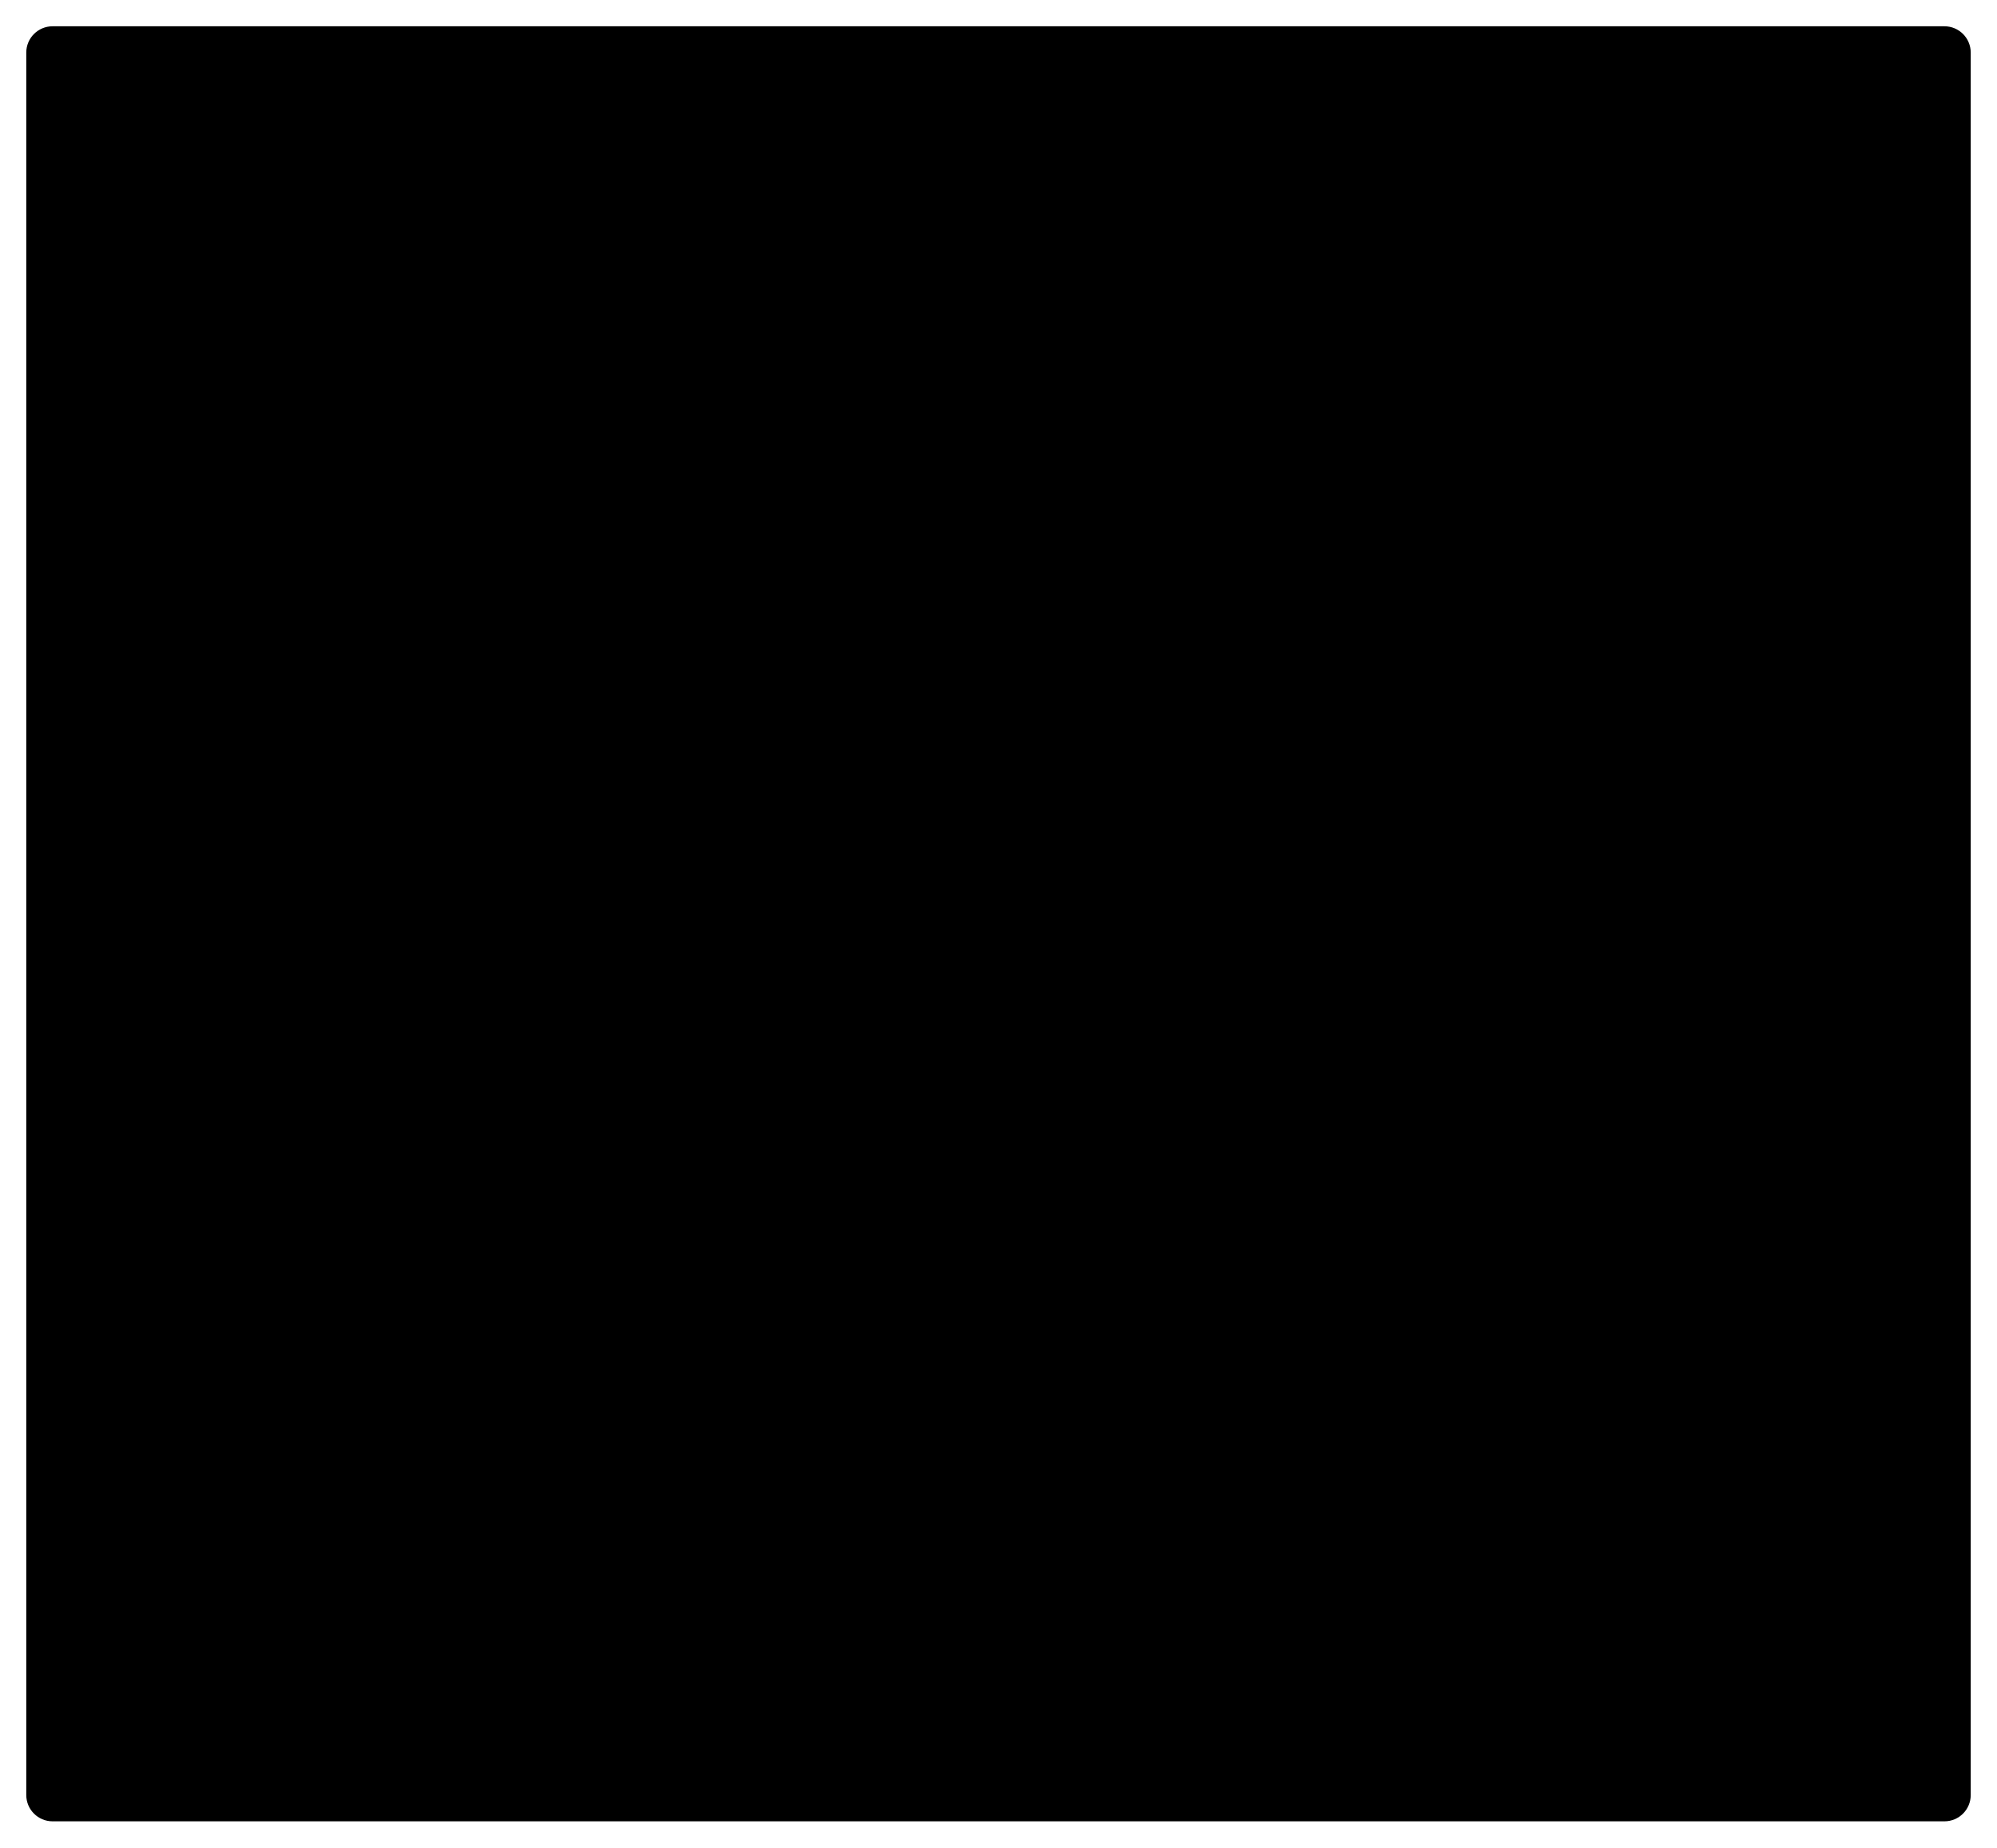
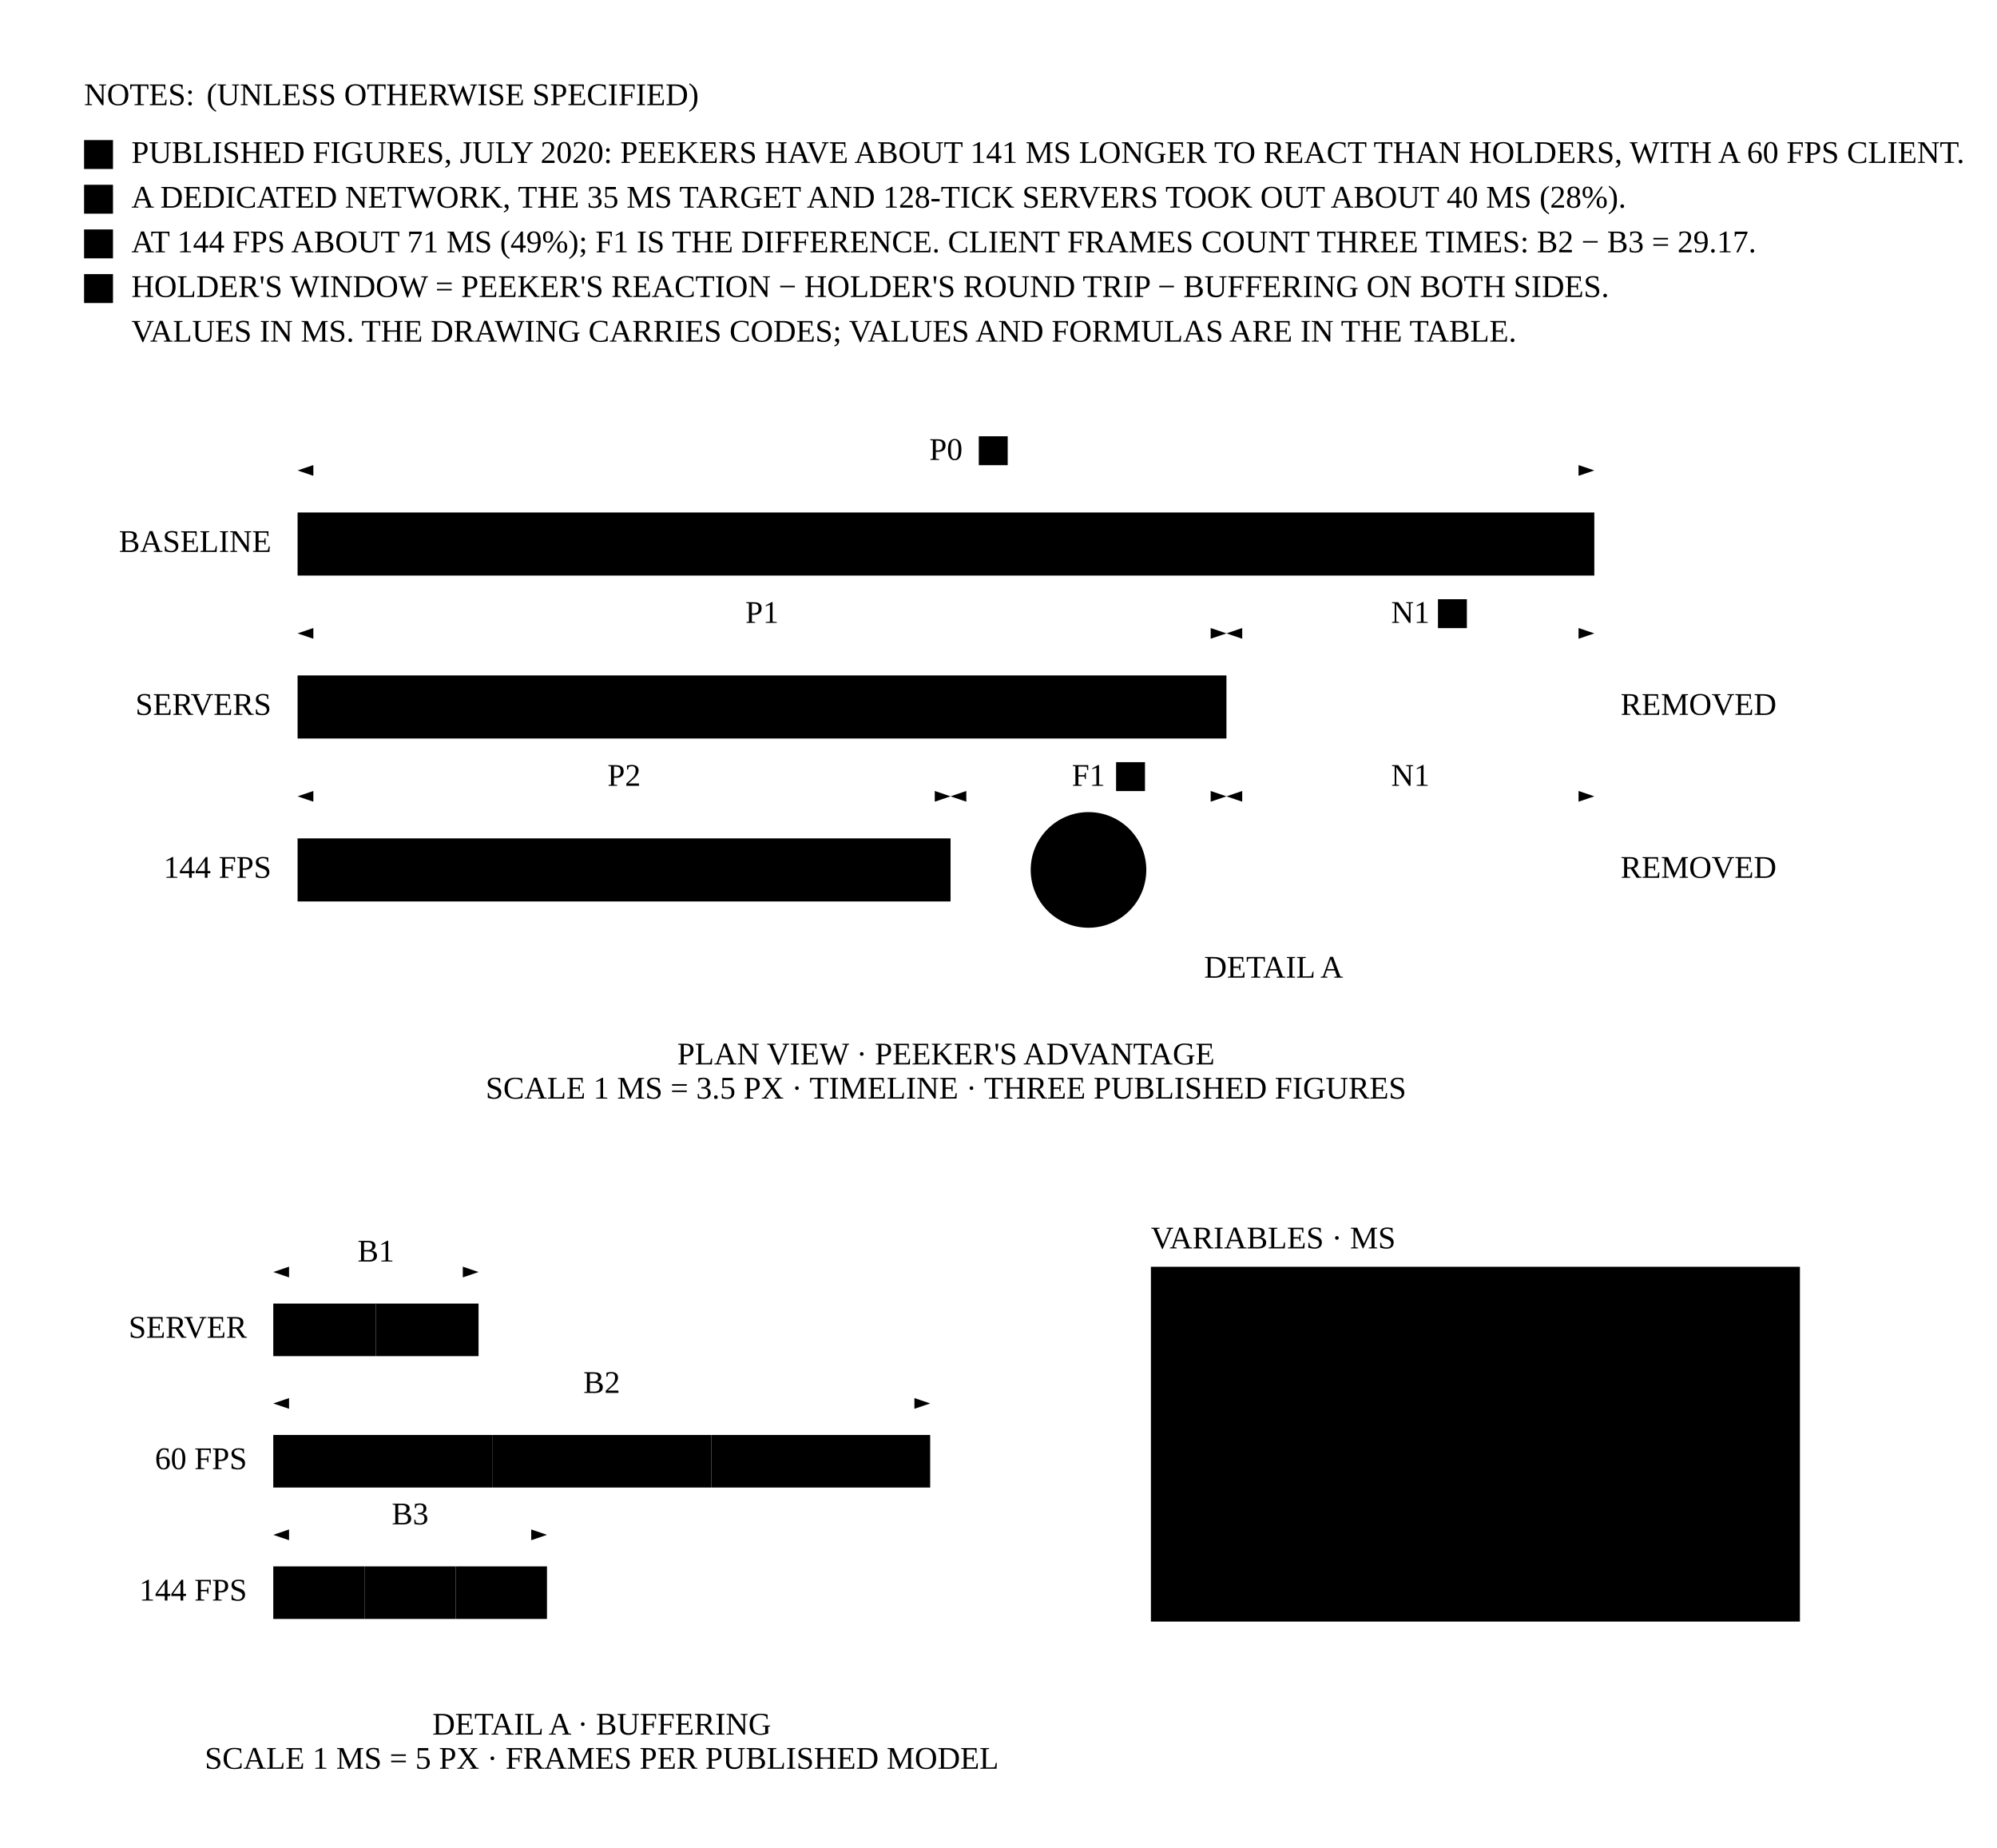
<svg xmlns="http://www.w3.org/2000/svg" class="dwg" viewBox="0 0 760 703">
  <defs>
    <marker id="gm-npa-ah" viewBox="0 0 10 10" refX="10" refY="5" markerWidth="6" markerHeight="6" markerUnits="userSpaceOnUse" orient="auto-start-reverse">
      <path class="ah ink" d="M0,1.6L10,5L0,8.4Z" />
    </marker>
    <marker id="gm-npa-ah-hl" viewBox="0 0 10 10" refX="10" refY="5" markerWidth="6" markerHeight="6" markerUnits="userSpaceOnUse" orient="auto-start-reverse">
      <path class="ah hl" d="M0,1.6L10,5L0,8.4Z" />
    </marker>
    <pattern id="gm-npa-hatch" width="5" height="5" patternUnits="userSpaceOnUse" patternTransform="rotate(45)">
      <path class="hatch-ln" d="M0,0V5" />
    </pattern>
  </defs>
-   <rect class="sheet" x="10" y="10" width="740" height="683" rx="10" />
  <text class="nth" x="32" y="40">NOTES:</text>
  <text class="nt" x="78.6" y="40">(UNLESS OTHERWISE SPECIFIED)</text>
  <rect class="nb" x="32" y="53.3" width="11" height="11" />
  <text class="nbt" x="37.5" y="61.5" text-anchor="middle">1</text>
  <text class="nt" x="50" y="62">PUBLISHED FIGURES, JULY 2020: PEEKERS HAVE ABOUT 141 MS LONGER TO REACT THAN HOLDERS, WITH A 60 FPS CLIENT.</text>
  <rect class="nb" x="32" y="70.3" width="11" height="11" />
  <text class="nbt" x="37.5" y="78.5" text-anchor="middle">2</text>
  <text class="nt" x="50" y="79">A DEDICATED NETWORK, THE 35 MS TARGET AND 128-TICK SERVERS TOOK OUT ABOUT 40 MS (28%).</text>
  <rect class="nb" x="32" y="87.3" width="11" height="11" />
  <text class="nbt" x="37.5" y="95.5" text-anchor="middle">3</text>
  <text class="nt" x="50" y="96">AT 144 FPS ABOUT 71 MS (49%); F1 IS THE DIFFERENCE. CLIENT FRAMES COUNT THREE TIMES: B2 − B3 = 29.17.</text>
  <rect class="nb" x="32" y="104.3" width="11" height="11" />
  <text class="nbt" x="37.5" y="112.5" text-anchor="middle">4</text>
  <text class="nt" x="50" y="113">HOLDER'S WINDOW = PEEKER'S REACTION − HOLDER'S ROUND TRIP − BUFFERING ON BOTH SIDES.</text>
  <text class="nt" x="50" y="130">VALUES IN MS. THE DRAWING CARRIES CODES; VALUES AND FORMULAS ARE IN THE TABLE.</text>
  <text class="sl ink" x="103.25" y="210" text-anchor="end">BASELINE</text>
  <text class="sl ink" x="103.25" y="272" text-anchor="end">SERVERS</text>
  <text class="sl ink" x="103.25" y="334" text-anchor="end">144 FPS</text>
  <rect class="obj fill-2" x="113.25" y="195" width="493.5" height="24" />
  <path class="ext" d="M113.25,192L113.25,175" />
  <path class="ext" d="M606.75,192L606.75,175" />
  <path class="dim" d="M113.25,179L606.75,179" marker-start="url(#gm-npa-ah)" marker-end="url(#gm-npa-ah)" />
  <text class="dt" x="360" y="175" text-anchor="middle">P0</text>
  <rect class="nb" x="372.5" y="166" width="11" height="11" />
  <text class="nbt" x="378" y="174.2" text-anchor="middle">1</text>
  <rect class="obj fill-2" x="113.25" y="257" width="353.5" height="24" />
  <rect class="hatch" x="466.75" y="257" width="140" height="24" fill="url(#gm-npa-hatch)" />
  <path class="ext" d="M113.25,254L113.25,237" />
  <path class="ext" d="M466.75,254L466.75,237" />
  <path class="dim" d="M113.25,241L466.75,241" marker-start="url(#gm-npa-ah)" marker-end="url(#gm-npa-ah)" />
  <text class="dt" x="290" y="237" text-anchor="middle">P1</text>
  <path class="ext" d="M606.75,254L606.75,237" />
  <path class="dim" d="M466.75,241L606.75,241" marker-start="url(#gm-npa-ah)" marker-end="url(#gm-npa-ah)" />
  <text class="dt" x="536.75" y="237" text-anchor="middle">N1</text>
  <rect class="nb" x="547.25" y="228" width="11" height="11" />
  <text class="nbt" x="552.75" y="236.2" text-anchor="middle">2</text>
  <text class="sl" x="616.75" y="272">REMOVED</text>
  <rect class="obj hl" x="113.25" y="319" width="248.5" height="24" />
  <rect class="hatch" x="361.75" y="319" width="245" height="24" fill="url(#gm-npa-hatch)" />
  <path class="obj" d="M466.75,319L466.75,343" />
  <path class="ext" d="M113.25,316L113.25,299" />
  <path class="ext" d="M361.75,316L361.75,299" />
  <path class="dim hl" d="M113.25,303L361.75,303" marker-start="url(#gm-npa-ah-hl)" marker-end="url(#gm-npa-ah-hl)" />
  <text class="dt hl" x="237.5" y="299" text-anchor="middle">P2</text>
  <path class="ext" d="M361.75,316L361.75,299" />
  <path class="ext" d="M466.75,316L466.75,299" />
  <path class="dim" d="M361.75,303L466.75,303" marker-start="url(#gm-npa-ah)" marker-end="url(#gm-npa-ah)" />
  <text class="dt" x="414.25" y="299" text-anchor="middle">F1</text>
  <path class="ext" d="M606.75,316L606.75,299" />
  <path class="dim" d="M466.75,303L606.75,303" marker-start="url(#gm-npa-ah)" marker-end="url(#gm-npa-ah)" />
  <text class="dt" x="536.75" y="299" text-anchor="middle">N1</text>
  <rect class="nb" x="424.75" y="290" width="11" height="11" />
  <text class="nbt" x="430.25" y="298.2" text-anchor="middle">3</text>
  <text class="sl" x="616.75" y="334">REMOVED</text>
  <circle class="detail" cx="414.25" cy="331" r="22" />
  <path class="leader" d="M430.2,346.15L454.25,369" />
  <text class="sl ink" x="458.25" y="372">DETAIL A</text>
  <text class="vt" x="360" y="405" text-anchor="middle">PLAN VIEW · PEEKER'S ADVANTAGE</text>
  <text class="vs" x="360" y="418" text-anchor="middle">SCALE 1 MS = 3.5 PX · TIMELINE · THREE PUBLISHED FIGURES</text>
  <text class="sl ink" x="94" y="509" text-anchor="end">SERVER</text>
  <rect class="obj fill-2" x="104" y="496" width="39.06" height="20" />
  <rect class="obj fill-2" x="143.06" y="496" width="39.06" height="20" />
  <path class="ext" d="M104,493L104,480" />
  <path class="ext" d="M182.13,493L182.13,480" />
  <path class="dim" d="M104,484L182.13,484" marker-start="url(#gm-npa-ah)" marker-end="url(#gm-npa-ah)" />
  <text class="dt" x="143.06" y="480" text-anchor="middle">B1</text>
  <text class="sl ink" x="94" y="559" text-anchor="end">60 FPS</text>
  <rect class="obj fill-2" x="104" y="546" width="83.33" height="20" />
  <rect class="obj fill-2" x="187.33" y="546" width="83.33" height="20" />
  <rect class="obj fill-2" x="270.67" y="546" width="83.33" height="20" />
  <path class="ext" d="M104,543L104,530" />
  <path class="ext" d="M354,543L354,530" />
  <path class="dim" d="M104,534L354,534" marker-start="url(#gm-npa-ah)" marker-end="url(#gm-npa-ah)" />
  <text class="dt" x="229" y="530" text-anchor="middle">B2</text>
  <text class="sl ink" x="94" y="609" text-anchor="end">144 FPS</text>
  <rect class="obj fill-2" x="104" y="596" width="34.72" height="20" />
  <rect class="obj fill-2" x="138.72" y="596" width="34.72" height="20" />
  <rect class="obj fill-2" x="173.44" y="596" width="34.72" height="20" />
  <path class="ext" d="M104,593L104,580" />
  <path class="ext" d="M208.17,593L208.17,580" />
  <path class="dim" d="M104,584L208.17,584" marker-start="url(#gm-npa-ah)" marker-end="url(#gm-npa-ah)" />
  <text class="dt" x="156.08" y="580" text-anchor="middle">B3</text>
  <text class="vt" x="229" y="660" text-anchor="middle">DETAIL A · BUFFERING</text>
  <text class="vs" x="229" y="673" text-anchor="middle">SCALE 1 MS = 5 PX · FRAMES PER PUBLISHED MODEL</text>
  <text class="vt" x="438" y="475">VARIABLES · MS</text>
  <rect class="tbl" x="438" y="482" width="247" height="135" />
  <path class="tbl" d="M438,497L685,497" />
  <path class="tbl" d="M438,512L685,512" />
  <path class="tbl" d="M438,527L685,527" />
  <path class="tbl" d="M438,542L685,542" />
  <path class="tbl" d="M438,557L685,557" />
  <path class="tbl" d="M438,572L685,572" />
  <path class="tbl" d="M438,587L685,587" />
  <path class="tbl" d="M438,602L685,602" />
  <path class="tbl" d="M475,482L475,617" />
  <path class="tbl" d="M594,482L594,617" />
  <text class="th" x="444" y="492.2">CODE</text>
  <text class="th" x="534.5" y="492.2" text-anchor="middle">VARIABLE</text>
  <text class="th" x="639.5" y="492.2" text-anchor="middle">VALUE</text>
  <text class="tc" x="444" y="507.7">P0</text>
  <text class="tc" x="534.5" y="507.7" text-anchor="middle">baseline, 60 FPS</text>
  <text class="tc" x="639.5" y="507.7" text-anchor="middle">141</text>
  <text class="tc" x="444" y="522.7">N1</text>
  <text class="tc" x="534.5" y="522.7" text-anchor="middle">network, 128 tick</text>
  <text class="tc" x="639.5" y="522.7" text-anchor="middle">40</text>
  <text class="tc" x="444" y="537.7">P1</text>
  <text class="tc" x="534.5" y="537.7" text-anchor="middle">after network, servers</text>
  <text class="tc" x="639.5" y="537.7" text-anchor="middle">P0 − N1 = 101</text>
  <text class="tc" x="444" y="552.7">F1</text>
  <text class="tc" x="534.5" y="552.7" text-anchor="middle">frame rate, 60 to 144</text>
  <text class="tc" x="639.5" y="552.7" text-anchor="middle">P1 − P2 = 30</text>
  <text class="tc" x="444" y="567.7">P2</text>
  <text class="tc" x="534.5" y="567.7" text-anchor="middle">at 144 FPS</text>
  <text class="tc" x="639.5" y="567.7" text-anchor="middle">71</text>
  <text class="tc" x="444" y="582.7">B1</text>
  <text class="tc" x="534.5" y="582.7" text-anchor="middle">server, 2 frames</text>
  <text class="tc" x="639.5" y="582.7" text-anchor="middle">2 × 7.81 = 15.63</text>
  <text class="tc" x="444" y="597.7">B2</text>
  <text class="tc" x="534.5" y="597.7" text-anchor="middle">client, 3 at 60 FPS</text>
  <text class="tc" x="639.5" y="597.7" text-anchor="middle">3 × 16.67 = 50.00</text>
  <text class="tc" x="444" y="612.7">B3</text>
  <text class="tc" x="534.5" y="612.7" text-anchor="middle">client, 3 at 144 FPS</text>
  <text class="tc" x="639.5" y="612.7" text-anchor="middle">3 × 6.94 = 20.83</text>
</svg>
